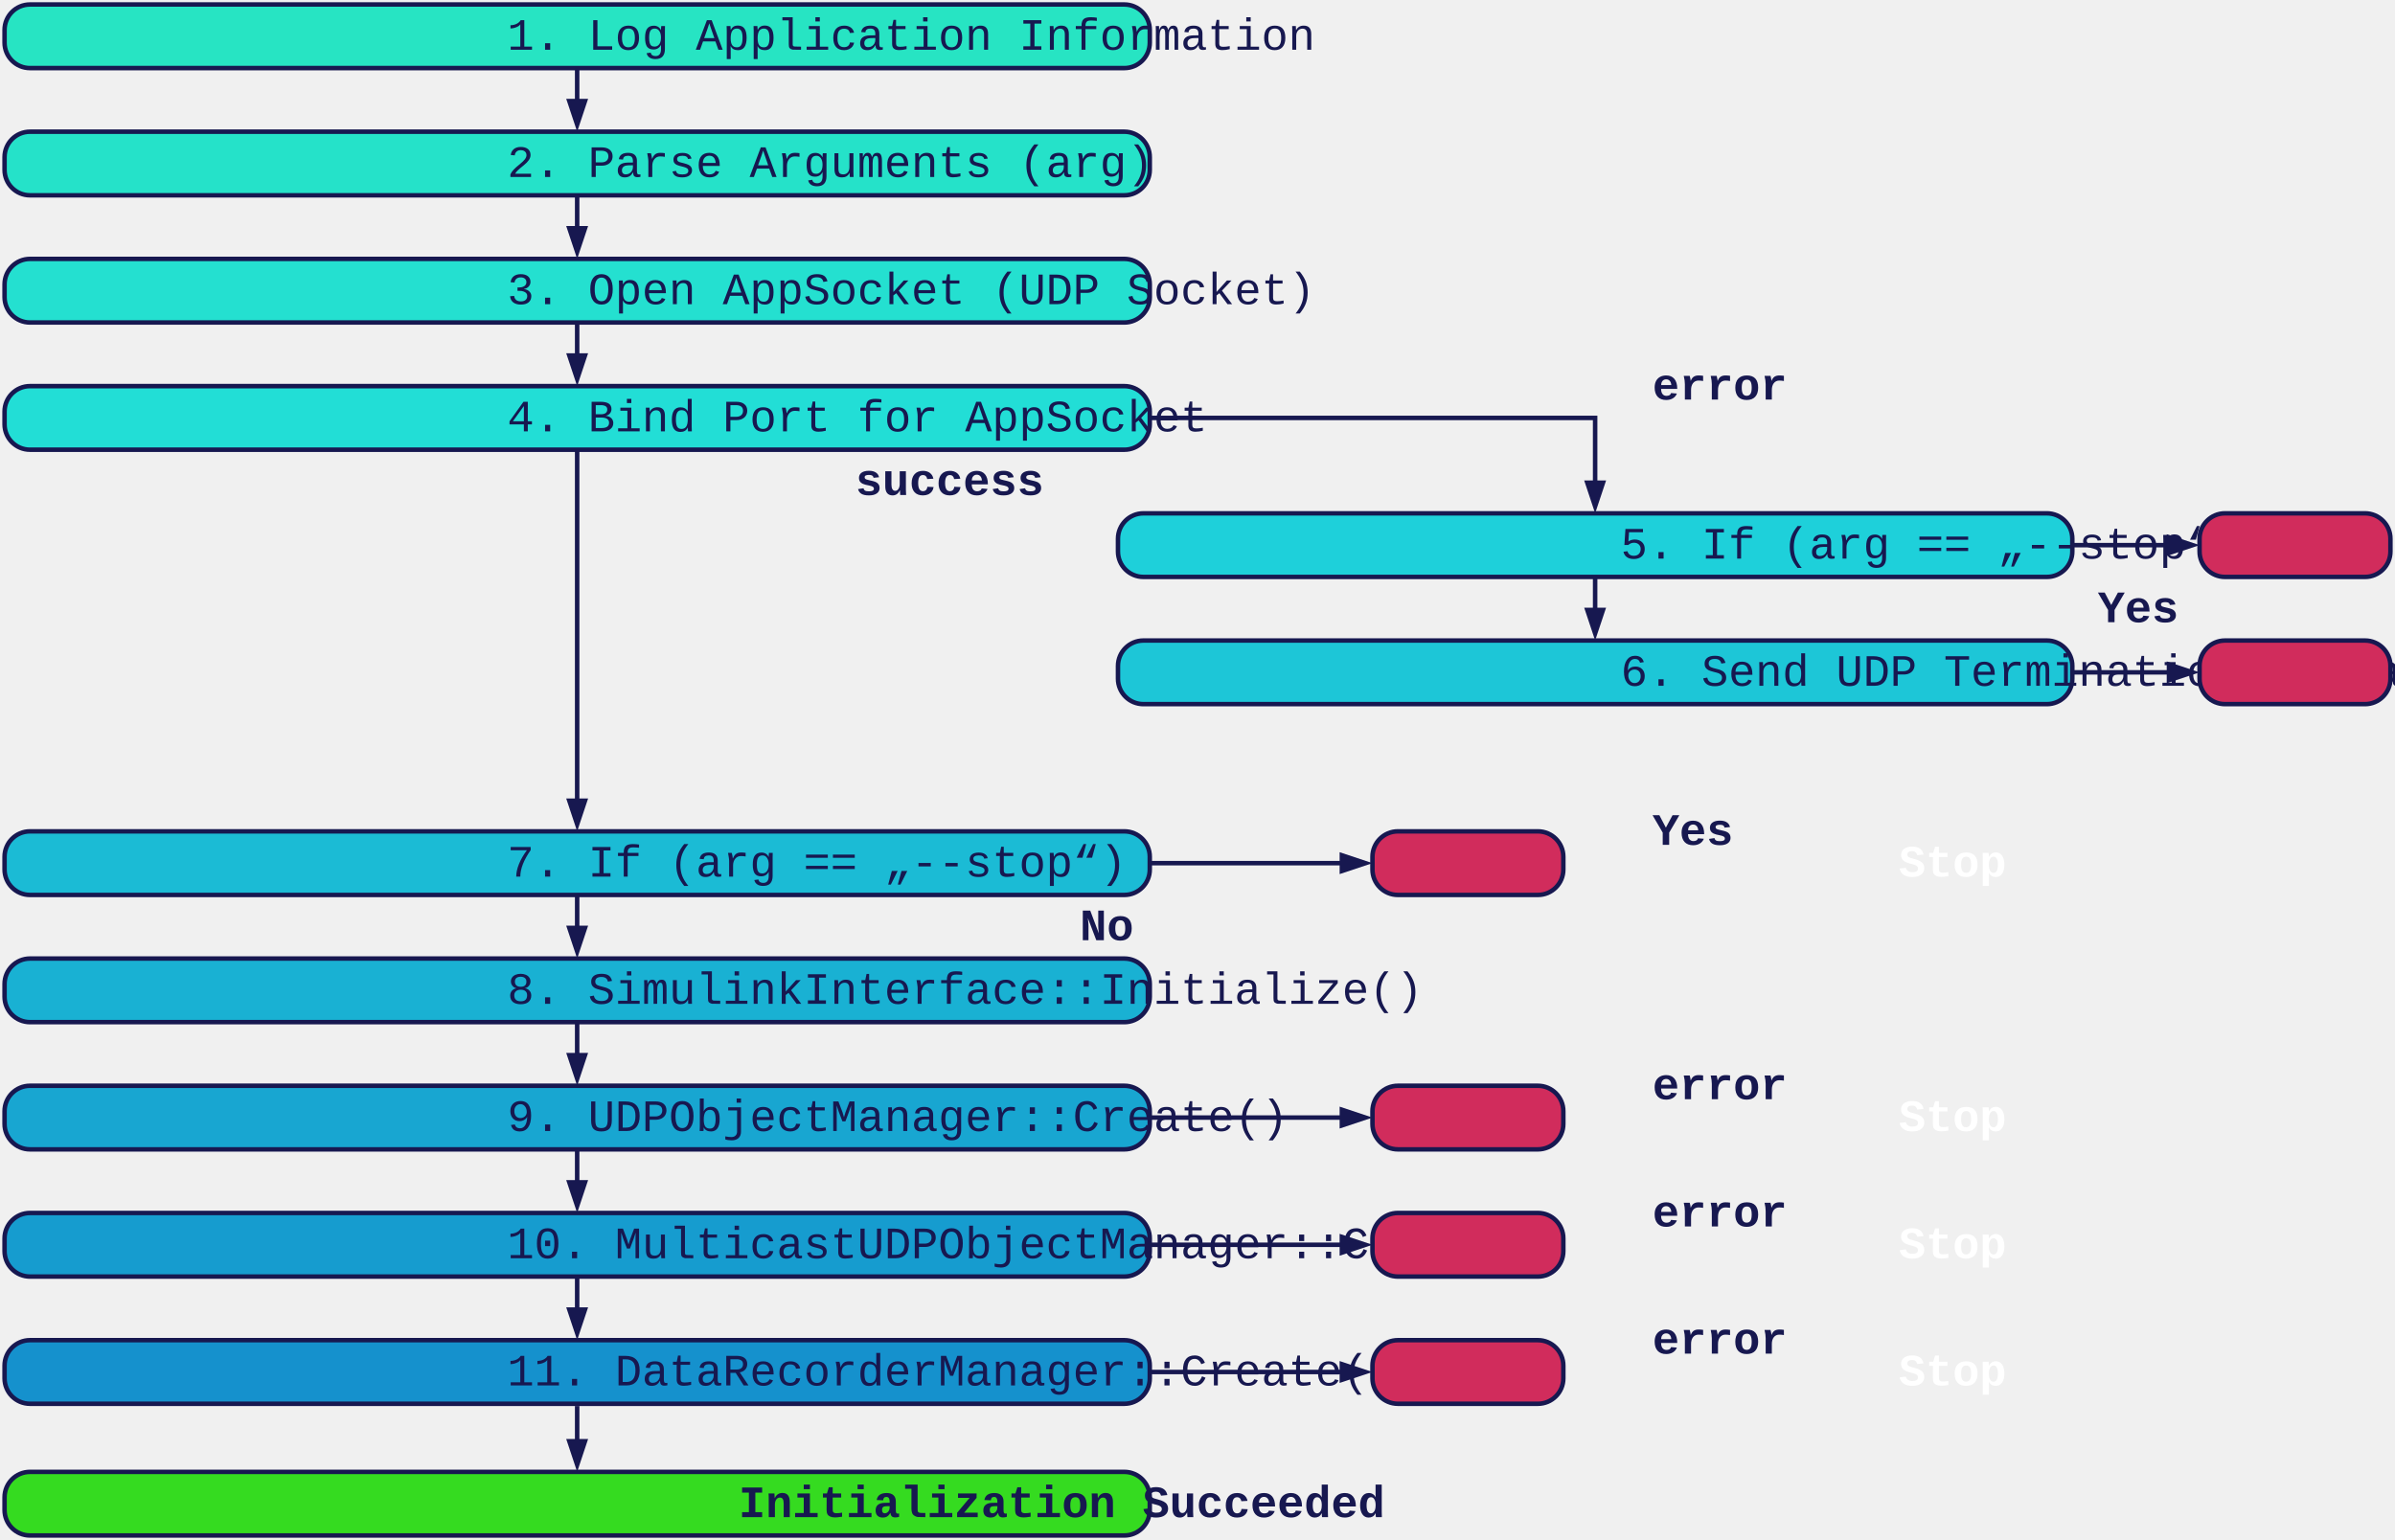
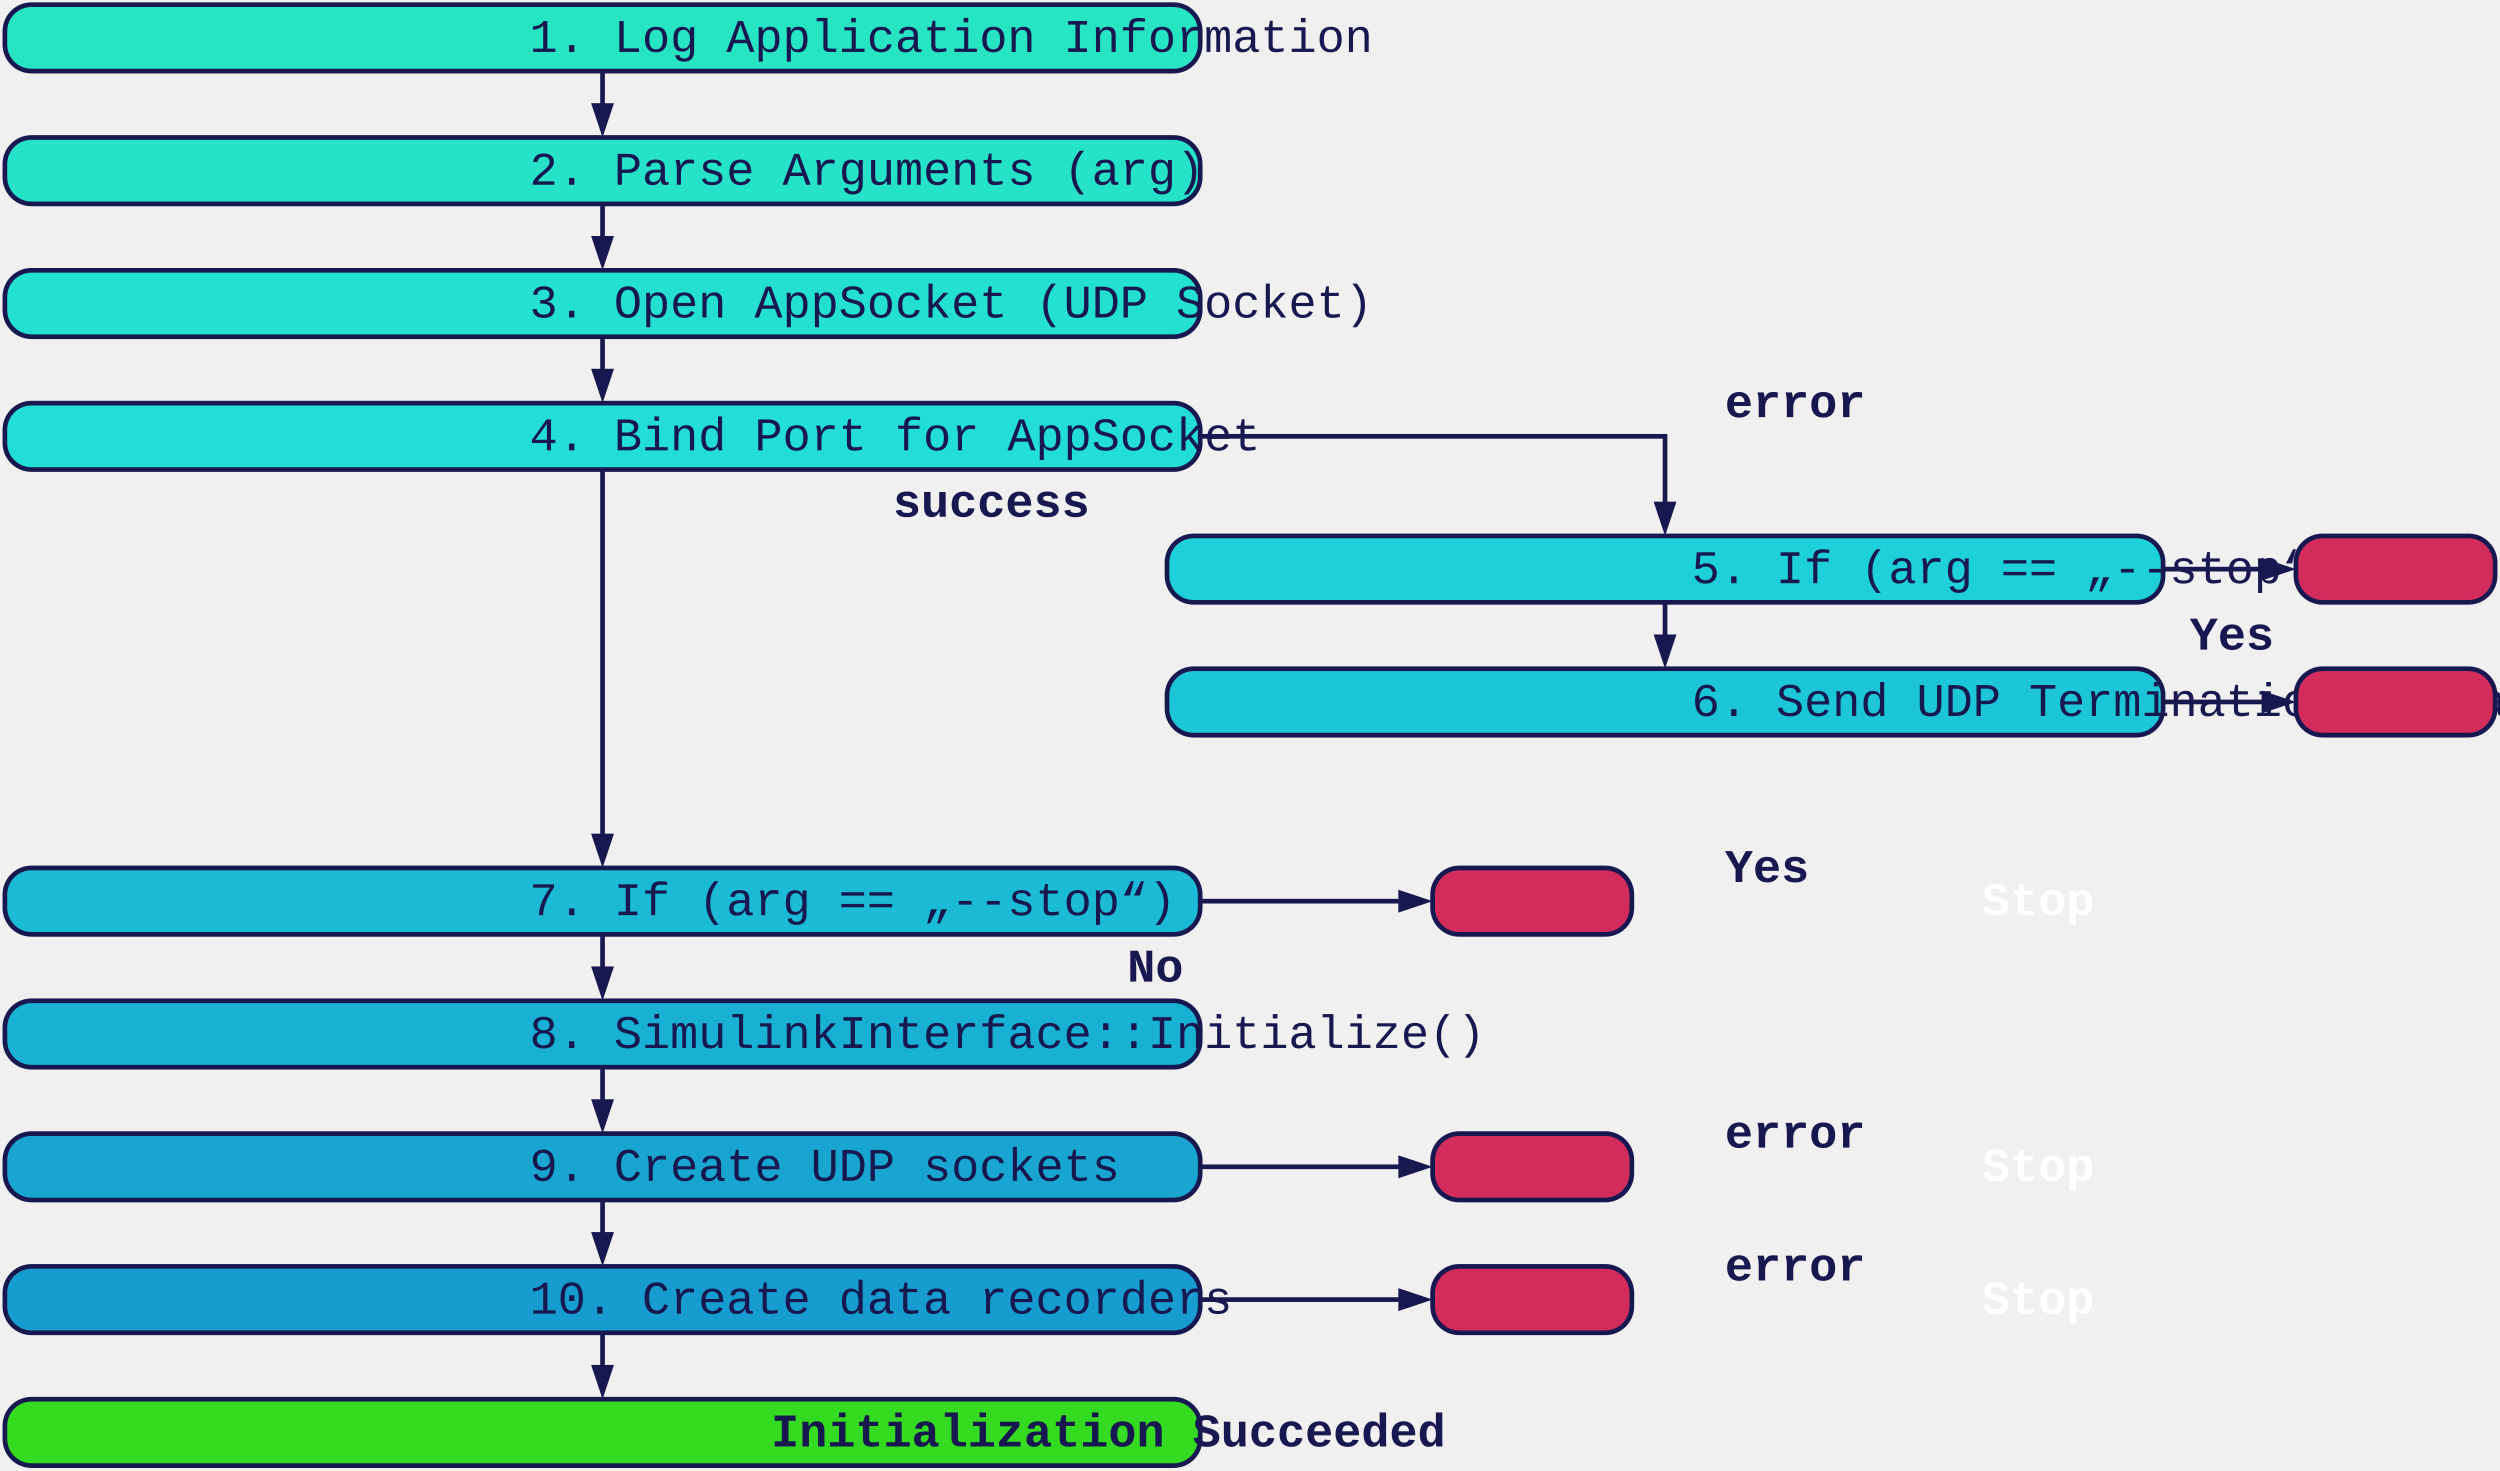
- <svg xmlns="http://www.w3.org/2000/svg" xmlns:ns1="http://schemas.microsoft.com/visio/2003/SVGExtensions/" xmlns:xlink="http://www.w3.org/1999/xlink" width="7.41in" height="4.766in" viewBox="0 0 533.496 343.157" xml:space="preserve" color-interpolation-filters="sRGB" class="st20">
+ <svg xmlns="http://www.w3.org/2000/svg" xmlns:ns1="http://schemas.microsoft.com/visio/2003/SVGExtensions/" xmlns:xlink="http://www.w3.org/1999/xlink" width="7.41in" height="4.358in" viewBox="0 0 533.496 313.811" xml:space="preserve" color-interpolation-filters="sRGB" class="st19">
  <ns1:documentProperties ns1:langID="1031" ns1:metric="true" ns1:viewMarkup="false">
    <ns1:userDefs>
      <ns1:ud ns1:nameU="msvNoAutoConnect" ns1:val="VT0(1):26" />
    </ns1:userDefs>
  </ns1:documentProperties>
  <style type="text/css">
-     
-         .st1 {marker-end:url(#mrkr13-6);stroke:#171850;stroke-width:1}
-         .st2 {fill:#171850;fill-opacity:1;stroke:#171850;stroke-opacity:1;stroke-width:0.41}
-         .st3 {fill:none;stroke:none;stroke-linecap:round;stroke-linejoin:round;stroke-width:0.75}
-         .st4 {fill:#171850;font-family:Courier New;font-size:0.833em;font-weight:bold}
-         .st5 {fill:#25e2c9;stroke:#171850;stroke-width:1}
-         .st6 {fill:#171850;font-family:Courier New;font-size:0.833em}
-         .st7 {fill:#24e0d0;stroke:#171850;stroke-width:1}
-         .st8 {fill:#22ded6;stroke:#171850;stroke-width:1}
-         .st9 {fill:#1ed0da;stroke:#171850;stroke-width:1}
-         .st10 {fill:#1dc6d7;stroke:#171850;stroke-width:1}
-         .st11 {fill:#1bbbd5;stroke:#171850;stroke-width:1}
-         .st12 {fill:#19b1d3;stroke:#171850;stroke-width:1}
-         .st13 {fill:#18a6d1;stroke:#171850;stroke-width:1}
-         .st14 {fill:#27e4c3;stroke:#171850;stroke-width:1}
-         .st15 {fill:#169ccf;stroke:#171850;stroke-width:1}
-         .st16 {fill:#1591cd;stroke:#171850;stroke-width:1}
-         .st17 {fill:#d12c5c;stroke:#171850;stroke-width:1}
-         .st18 {fill:#ffffff;font-family:Courier New;font-size:0.833em;font-weight:bold}
-         .st19 {fill:#35db20;stroke:#171850;stroke-width:1}
-         .st20 {fill:none;fill-rule:evenodd;font-size:12px;overflow:visible;stroke-linecap:square;stroke-miterlimit:3}
-     
-     </style>
+ 	
+ 		.st1 {marker-end:url(#mrkr13-6);stroke:#171850;stroke-width:1}
+ 		.st2 {fill:#171850;fill-opacity:1;stroke:#171850;stroke-opacity:1;stroke-width:0.41}
+ 		.st3 {fill:none;stroke:none;stroke-linecap:round;stroke-linejoin:round;stroke-width:0.75}
+ 		.st4 {fill:#171850;font-family:Courier New;font-size:0.833em;font-weight:bold}
+ 		.st5 {fill:#25e2c9;stroke:#171850;stroke-width:1}
+ 		.st6 {fill:#171850;font-family:Courier New;font-size:0.833em}
+ 		.st7 {fill:#24e0d0;stroke:#171850;stroke-width:1}
+ 		.st8 {fill:#22ded6;stroke:#171850;stroke-width:1}
+ 		.st9 {fill:#1ed0da;stroke:#171850;stroke-width:1}
+ 		.st10 {fill:#1dc6d7;stroke:#171850;stroke-width:1}
+ 		.st11 {fill:#1bbbd5;stroke:#171850;stroke-width:1}
+ 		.st12 {fill:#19b1d3;stroke:#171850;stroke-width:1}
+ 		.st13 {fill:#18a6d1;stroke:#171850;stroke-width:1}
+ 		.st14 {fill:#27e4c3;stroke:#171850;stroke-width:1}
+ 		.st15 {fill:#169ccf;stroke:#171850;stroke-width:1}
+ 		.st16 {fill:#35db20;stroke:#171850;stroke-width:1}
+ 		.st17 {fill:#d12c5c;stroke:#171850;stroke-width:1}
+ 		.st18 {fill:#ffffff;font-family:Courier New;font-size:0.833em;font-weight:bold}
+ 		.st19 {fill:none;fill-rule:evenodd;font-size:12px;overflow:visible;stroke-linecap:square;stroke-miterlimit:3}
+ 	
+ 	</style>
  <defs id="Markers">
    <g id="lend13">
      <path d="M 3 1 L 0 0 L 3 -1 L 3 1 " style="stroke:none" />
    </g>
    <marker id="mrkr13-6" class="st2" ns1:arrowType="13" ns1:arrowSize="0" ns1:setback="7.32" refX="-7.32" orient="auto" markerUnits="strokeWidth" overflow="visible">
      <use xlink:href="#lend13" transform="scale(-2.44,-2.44) " />
    </marker>
  </defs>
  <g ns1:mID="15" ns1:index="7" ns1:groupContext="foregroundPage">
    <ns1:pageProperties ns1:drawingScale="0.0393701" ns1:pageScale="0.0393701" ns1:drawingUnits="24" ns1:shadowOffsetX="9" ns1:shadowOffsetY="-9" />
-     <g id="shape51-1" ns1:mID="51" ns1:groupContext="shape" transform="translate(461.63,-193.339)">
-       <path d="M0 343.16 L21.03 343.16" class="st1" />
-     </g>
-     <g id="shape50-7" ns1:mID="50" ns1:groupContext="shape" transform="translate(471.717,313.811) rotate(90)">
-       <path d="M0 343.16 L6.85 343.16" class="st1" />
-     </g>
-     <g id="shape13-12" ns1:mID="13" ns1:groupContext="shape" transform="translate(698.488,128.559) rotate(90)">
-       <path d="M0 343.16 L6.85 343.16" class="st1" />
-     </g>
-     <g id="shape19-17" ns1:mID="19" ns1:groupContext="shape" transform="translate(234.858,-228.772)">
-       <path d="M0 321.9 L120.47 321.9 L120.47 335.84" class="st1" />
-     </g>
-     <g id="shape21-22" ns1:mID="21" ns1:groupContext="shape" transform="translate(461.63,-221.685)">
-       <path d="M0 343.16 L21.03 343.16" class="st1" />
-     </g>
-     <g id="shape23-27" ns1:mID="23" ns1:groupContext="shape" transform="translate(256.118,-150.819)">
-       <path d="M0 343.16 L42.29 343.16" class="st1" />
-     </g>
-     <g id="shape34-32" ns1:mID="34" ns1:groupContext="shape" transform="translate(256.118,-94.126)">
-       <path d="M0 343.16 L42.29 343.16" class="st1" />
-     </g>
-     <g id="shape11-37" ns1:mID="11" ns1:groupContext="shape" transform="translate(471.717,43.5197) rotate(90)">
-       <path d="M0 343.16 L6.85 343.16" class="st1" />
-     </g>
-     <g id="shape12-42" ns1:mID="12" ns1:groupContext="shape" transform="translate(471.717,71.8661) rotate(90)">
-       <path d="M0 343.16 L6.85 343.16" class="st1" />
-     </g>
-     <g id="shape14-47" ns1:mID="14" ns1:groupContext="shape" transform="translate(471.717,199.425) rotate(90)">
-       <path d="M0 343.16 L6.85 343.16" class="st1" />
-     </g>
-     <g id="shape16-52" ns1:mID="16" ns1:groupContext="shape" transform="translate(471.717,227.772) rotate(90)">
-       <path d="M0 343.16 L6.85 343.16" class="st1" />
-     </g>
-     <g id="shape17-57" ns1:mID="17" ns1:groupContext="shape" transform="translate(471.717,256.118) rotate(90)">
-       <path d="M0 343.16 L6.85 343.16" class="st1" />
-     </g>
-     <g id="shape18-62" ns1:mID="18" ns1:groupContext="shape" transform="translate(471.717,100.213) rotate(90)">
-       <path d="M0 343.16 L77.72 343.16" class="st1" />
-     </g>
-     <g id="shape26-67" ns1:mID="26" ns1:groupContext="shape" transform="translate(71.8661,-228.772)">
-       <ns1:textBlock ns1:margins="rect(4,4,4,4)" ns1:tabSpace="42.5197" />
-       <ns1:textRect cx="28.346" cy="336.071" width="56.7" height="14.173" />
-       <rect x="0" y="328.984" width="56.693" height="14.173" class="st3" />
-       <text x="10.69" y="339.07" class="st4" ns1:langID="1031">
+     <g id="shape51-1" ns1:mID="51" ns1:groupContext="shape" transform="translate(461.63,-163.992)">
+       <path d="M0 313.81 L21.03 313.81" class="st1" />
+     </g>
+     <g id="shape13-7" ns1:mID="13" ns1:groupContext="shape" transform="translate(669.142,128.559) rotate(90)">
+       <path d="M0 313.81 L6.85 313.81" class="st1" />
+     </g>
+     <g id="shape19-12" ns1:mID="19" ns1:groupContext="shape" transform="translate(234.858,-199.425)">
+       <path d="M0 292.55 L120.47 292.55 L120.47 306.49" class="st1" />
+     </g>
+     <g id="shape21-17" ns1:mID="21" ns1:groupContext="shape" transform="translate(461.63,-192.339)">
+       <path d="M0 313.81 L21.03 313.81" class="st1" />
+     </g>
+     <g id="shape23-22" ns1:mID="23" ns1:groupContext="shape" transform="translate(256.118,-121.472)">
+       <path d="M0 313.81 L42.29 313.81" class="st1" />
+     </g>
+     <g id="shape34-27" ns1:mID="34" ns1:groupContext="shape" transform="translate(256.118,-64.7795)">
+       <path d="M0 313.81 L42.29 313.81" class="st1" />
+     </g>
+     <g id="shape11-32" ns1:mID="11" ns1:groupContext="shape" transform="translate(442.37,43.5197) rotate(90)">
+       <path d="M0 313.81 L6.85 313.81" class="st1" />
+     </g>
+     <g id="shape12-37" ns1:mID="12" ns1:groupContext="shape" transform="translate(442.37,71.8661) rotate(90)">
+       <path d="M0 313.81 L6.85 313.81" class="st1" />
+     </g>
+     <g id="shape14-42" ns1:mID="14" ns1:groupContext="shape" transform="translate(442.37,199.425) rotate(90)">
+       <path d="M0 313.81 L6.85 313.81" class="st1" />
+     </g>
+     <g id="shape16-47" ns1:mID="16" ns1:groupContext="shape" transform="translate(442.37,227.772) rotate(90)">
+       <path d="M0 313.81 L6.85 313.81" class="st1" />
+     </g>
+     <g id="shape17-52" ns1:mID="17" ns1:groupContext="shape" transform="translate(442.37,256.118) rotate(90)">
+       <path d="M0 313.81 L6.85 313.81" class="st1" />
+     </g>
+     <g id="shape18-57" ns1:mID="18" ns1:groupContext="shape" transform="translate(442.37,100.213) rotate(90)">
+       <path d="M0 313.81 L77.72 313.81" class="st1" />
+     </g>
+     <g id="shape26-62" ns1:mID="26" ns1:groupContext="shape" transform="translate(71.8661,-199.425)">
+       <ns1:textBlock ns1:margins="rect(4,4,4,4)" ns1:tabSpace="42.5197" />
+       <ns1:textRect cx="28.346" cy="306.724" width="56.7" height="14.173" />
+       <rect x="0" y="299.638" width="56.693" height="14.173" class="st3" />
+       <text x="10.69" y="309.72" class="st4" ns1:langID="1031">
        <ns1:paragraph ns1:horizAlign="2" />
        <ns1:tabList />success</text>
    </g>
-     <g id="shape27-70" ns1:mID="27" ns1:groupContext="shape" transform="translate(256.118,-250.031)">
-       <ns1:textBlock ns1:margins="rect(4,4,4,4)" ns1:tabSpace="42.5197" />
-       <ns1:textRect cx="28.346" cy="336.071" width="56.7" height="14.173" />
-       <rect x="0" y="328.984" width="56.693" height="14.173" class="st3" />
-       <text x="4" y="339.07" class="st4" ns1:langID="1031">
+     <g id="shape27-65" ns1:mID="27" ns1:groupContext="shape" transform="translate(256.118,-220.685)">
+       <ns1:textBlock ns1:margins="rect(4,4,4,4)" ns1:tabSpace="42.5197" />
+       <ns1:textRect cx="28.346" cy="306.724" width="56.7" height="14.173" />
+       <rect x="0" y="299.638" width="56.693" height="14.173" class="st3" />
+       <text x="4" y="309.72" class="st4" ns1:langID="1031">
        <ns1:paragraph />
        <ns1:tabList />error</text>
    </g>
-     <g id="shape28-73" ns1:mID="28" ns1:groupContext="shape" transform="translate(355.331,-200.425)">
-       <ns1:textBlock ns1:margins="rect(4,4,4,4)" ns1:tabSpace="42.5197" />
-       <ns1:textRect cx="14.173" cy="336.071" width="28.35" height="14.173" />
-       <rect x="0" y="328.984" width="28.346" height="14.173" class="st3" />
-       <text x="4" y="339.07" class="st4" ns1:langID="1031">
+     <g id="shape28-68" ns1:mID="28" ns1:groupContext="shape" transform="translate(355.331,-171.079)">
+       <ns1:textBlock ns1:margins="rect(4,4,4,4)" ns1:tabSpace="42.5197" />
+       <ns1:textRect cx="14.173" cy="306.724" width="28.35" height="14.173" />
+       <rect x="0" y="299.638" width="28.346" height="14.173" class="st3" />
+       <text x="4" y="309.72" class="st4" ns1:langID="1031">
        <ns1:paragraph />
        <ns1:tabList />Yes</text>
    </g>
-     <g id="shape29-76" ns1:mID="29" ns1:groupContext="shape" transform="translate(461.63,-221.685)">
-       <ns1:textBlock ns1:margins="rect(4,4,4,4)" ns1:tabSpace="42.5197" />
-       <ns1:textRect cx="14.173" cy="336.071" width="28.35" height="14.173" />
-       <rect x="0" y="328.984" width="28.346" height="14.173" class="st3" />
-       <text x="4" y="339.07" class="st4" ns1:langID="1031">
+     <g id="shape29-71" ns1:mID="29" ns1:groupContext="shape" transform="translate(461.63,-192.339)">
+       <ns1:textBlock ns1:margins="rect(4,4,4,4)" ns1:tabSpace="42.5197" />
+       <ns1:textRect cx="14.173" cy="306.724" width="28.35" height="14.173" />
+       <rect x="0" y="299.638" width="28.346" height="14.173" class="st3" />
+       <text x="4" y="309.72" class="st4" ns1:langID="1031">
        <ns1:paragraph />
        <ns1:tabList />No</text>
    </g>
-     <g id="shape30-79" ns1:mID="30" ns1:groupContext="shape" transform="translate(256.118,-150.819)">
-       <ns1:textBlock ns1:margins="rect(4,4,4,4)" ns1:tabSpace="42.5197" />
-       <ns1:textRect cx="14.173" cy="336.071" width="28.35" height="14.173" />
-       <rect x="0" y="328.984" width="28.346" height="14.173" class="st3" />
-       <text x="4" y="339.07" class="st4" ns1:langID="1031">
+     <g id="shape30-74" ns1:mID="30" ns1:groupContext="shape" transform="translate(256.118,-121.472)">
+       <ns1:textBlock ns1:margins="rect(4,4,4,4)" ns1:tabSpace="42.5197" />
+       <ns1:textRect cx="14.173" cy="306.724" width="28.35" height="14.173" />
+       <rect x="0" y="299.638" width="28.346" height="14.173" class="st3" />
+       <text x="4" y="309.72" class="st4" ns1:langID="1031">
        <ns1:paragraph />
        <ns1:tabList />Yes</text>
    </g>
-     <g id="shape31-82" ns1:mID="31" ns1:groupContext="shape" transform="translate(128.559,-129.559)">
-       <ns1:textBlock ns1:margins="rect(4,4,4,4)" ns1:tabSpace="42.5197" />
-       <ns1:textRect cx="14.173" cy="336.071" width="28.35" height="14.173" />
-       <rect x="0" y="328.984" width="28.346" height="14.173" class="st3" />
-       <text x="4" y="339.07" class="st4" ns1:langID="1031">
+     <g id="shape31-77" ns1:mID="31" ns1:groupContext="shape" transform="translate(128.559,-100.213)">
+       <ns1:textBlock ns1:margins="rect(4,4,4,4)" ns1:tabSpace="42.5197" />
+       <ns1:textRect cx="14.173" cy="306.724" width="28.35" height="14.173" />
+       <rect x="0" y="299.638" width="28.346" height="14.173" class="st3" />
+       <text x="4" y="309.72" class="st4" ns1:langID="1031">
        <ns1:paragraph />
        <ns1:tabList />No</text>
    </g>
-     <g id="shape33-85" ns1:mID="33" ns1:groupContext="shape" transform="translate(471.717,15.1732) rotate(90)">
-       <path d="M0 343.16 L6.85 343.16" class="st1" />
-     </g>
-     <g id="shape36-90" ns1:mID="36" ns1:groupContext="shape" transform="translate(256.118,-94.126)">
-       <ns1:textBlock ns1:margins="rect(4,4,4,4)" ns1:tabSpace="42.5197" />
-       <ns1:textRect cx="21.26" cy="336.071" width="42.52" height="14.173" />
-       <rect x="0" y="328.984" width="42.52" height="14.173" class="st3" />
-       <text x="4" y="339.07" class="st4" ns1:langID="1031">
+     <g id="shape33-80" ns1:mID="33" ns1:groupContext="shape" transform="translate(442.37,15.1732) rotate(90)">
+       <path d="M0 313.81 L6.85 313.81" class="st1" />
+     </g>
+     <g id="shape36-85" ns1:mID="36" ns1:groupContext="shape" transform="translate(256.118,-64.7795)">
+       <ns1:textBlock ns1:margins="rect(4,4,4,4)" ns1:tabSpace="42.5197" />
+       <ns1:textRect cx="21.26" cy="306.724" width="42.52" height="14.173" />
+       <rect x="0" y="299.638" width="42.52" height="14.173" class="st3" />
+       <text x="4" y="309.72" class="st4" ns1:langID="1031">
        <ns1:paragraph />
        <ns1:tabList />error</text>
    </g>
-     <g id="shape40-93" ns1:mID="40" ns1:groupContext="shape" transform="translate(256.118,-65.7795)">
-       <path d="M0 343.16 L42.29 343.16" class="st1" />
-     </g>
-     <g id="shape41-98" ns1:mID="41" ns1:groupContext="shape" transform="translate(256.118,-37.4331)">
-       <path d="M0 343.16 L42.29 343.16" class="st1" />
-     </g>
-     <g id="shape42-103" ns1:mID="42" ns1:groupContext="shape" transform="translate(471.717,284.465) rotate(90)">
-       <path d="M0 343.16 L6.85 343.16" class="st1" />
-     </g>
-     <g id="shape47-108" ns1:mID="47" ns1:groupContext="shape" transform="translate(256.118,-37.4331)">
-       <ns1:textBlock ns1:margins="rect(4,4,4,4)" ns1:tabSpace="42.5197" />
-       <ns1:textRect cx="21.26" cy="336.071" width="42.52" height="14.173" />
-       <rect x="0" y="328.984" width="42.52" height="14.173" class="st3" />
-       <text x="4" y="339.07" class="st4" ns1:langID="1031">
+     <g id="shape40-88" ns1:mID="40" ns1:groupContext="shape" transform="translate(256.118,-36.4331)">
+       <path d="M0 313.81 L42.29 313.81" class="st1" />
+     </g>
+     <g id="shape42-93" ns1:mID="42" ns1:groupContext="shape" transform="translate(442.37,284.465) rotate(90)">
+       <path d="M0 313.81 L6.85 313.81" class="st1" />
+     </g>
+     <g id="shape1-98" ns1:mID="1" ns1:groupContext="shape" transform="translate(1,-270.291)">
+       <ns1:textBlock ns1:margins="rect(4,4,4,4)" ns1:tabSpace="42.5197" />
+       <ns1:textRect cx="127.559" cy="306.724" width="255.12" height="14.173" />
+       <rect x="0" y="299.638" width="255.118" height="14.173" rx="5.669" ry="5.669" class="st5" />
+       <text x="4" y="309.72" class="st6" ns1:langID="1031">
+         <ns1:paragraph />
+         <ns1:tabList />2. Parse Arguments (arg)</text>
+     </g>
+     <g id="shape2-101" ns1:mID="2" ns1:groupContext="shape" transform="translate(1,-241.945)">
+       <ns1:textBlock ns1:margins="rect(4,4,4,4)" ns1:tabSpace="42.5197" />
+       <ns1:textRect cx="127.559" cy="306.724" width="255.12" height="14.173" />
+       <rect x="0" y="299.638" width="255.118" height="14.173" rx="5.669" ry="5.669" class="st7" />
+       <text x="4" y="309.72" class="st6" ns1:langID="1031">
+         <ns1:paragraph />
+         <ns1:tabList />3. Open AppSocket (UDP Socket)</text>
+     </g>
+     <g id="shape3-104" ns1:mID="3" ns1:groupContext="shape" transform="translate(1.00001,-213.598)">
+       <ns1:textBlock ns1:margins="rect(4,4,4,4)" ns1:tabSpace="42.5197" />
+       <ns1:textRect cx="127.559" cy="306.724" width="255.12" height="14.173" />
+       <rect x="0" y="299.638" width="255.118" height="14.173" rx="5.669" ry="5.669" class="st8" />
+       <text x="4" y="309.72" class="st6" ns1:langID="1031">
+         <ns1:paragraph />
+         <ns1:tabList />4. Bind Port for AppSocket</text>
+     </g>
+     <g id="shape4-107" ns1:mID="4" ns1:groupContext="shape" transform="translate(249.032,-185.252)">
+       <ns1:textBlock ns1:margins="rect(4,4,4,4)" ns1:tabSpace="42.5197" />
+       <ns1:textRect cx="106.299" cy="306.724" width="212.6" height="14.173" />
+       <rect x="0" y="299.638" width="212.598" height="14.173" rx="5.669" ry="5.669" class="st9" />
+       <text x="4" y="309.72" class="st6" ns1:langID="1031">
+         <ns1:paragraph />
+         <ns1:tabList />5. If (arg == „--stop“)</text>
+     </g>
+     <g id="shape5-110" ns1:mID="5" ns1:groupContext="shape" transform="translate(249.032,-156.905)">
+       <ns1:textBlock ns1:margins="rect(4,4,4,4)" ns1:tabSpace="42.5197" />
+       <ns1:textRect cx="106.299" cy="306.724" width="212.6" height="14.173" />
+       <rect x="0" y="299.638" width="212.598" height="14.173" rx="5.669" ry="5.669" class="st10" />
+       <text x="4" y="309.72" class="st6" ns1:langID="1031">
+         <ns1:paragraph />
+         <ns1:tabList />6. Send UDP Termination Message</text>
+     </g>
+     <g id="shape6-113" ns1:mID="6" ns1:groupContext="shape" transform="translate(1,-114.386)">
+       <ns1:textBlock ns1:margins="rect(4,4,4,4)" ns1:tabSpace="42.5197" />
+       <ns1:textRect cx="127.559" cy="306.724" width="255.12" height="14.173" />
+       <rect x="0" y="299.638" width="255.118" height="14.173" rx="5.669" ry="5.669" class="st11" />
+       <text x="4" y="309.72" class="st6" ns1:langID="1031">
+         <ns1:paragraph />
+         <ns1:tabList />7. If (arg == „--stop“)</text>
+     </g>
+     <g id="shape7-116" ns1:mID="7" ns1:groupContext="shape" transform="translate(1,-86.0394)">
+       <ns1:textBlock ns1:margins="rect(4,4,4,4)" ns1:tabSpace="42.5197" />
+       <ns1:textRect cx="127.559" cy="306.724" width="255.12" height="14.173" />
+       <rect x="0" y="299.638" width="255.118" height="14.173" rx="5.669" ry="5.669" class="st12" />
+       <text x="4" y="309.72" class="st6" ns1:langID="1031">
+         <ns1:paragraph />
+         <ns1:tabList />8. SimulinkInterface::Initialize()</text>
+     </g>
+     <g id="shape8-119" ns1:mID="8" ns1:groupContext="shape" transform="translate(1,-57.6929)">
+       <ns1:textBlock ns1:margins="rect(4,4,4,4)" ns1:tabSpace="42.5197" />
+       <ns1:textRect cx="127.559" cy="306.724" width="255.12" height="14.173" />
+       <rect x="0" y="299.638" width="255.118" height="14.173" rx="5.669" ry="5.669" class="st13" />
+       <text x="4" y="309.72" class="st6" ns1:langID="1031">
+         <ns1:paragraph />
+         <ns1:tabList />9. Create UDP sockets</text>
+     </g>
+     <g id="shape32-122" ns1:mID="32" ns1:groupContext="shape" transform="translate(1,-298.638)">
+       <ns1:textBlock ns1:margins="rect(4,4,4,4)" ns1:tabSpace="42.5197" />
+       <ns1:textRect cx="127.559" cy="306.724" width="255.12" height="14.173" />
+       <rect x="0" y="299.638" width="255.118" height="14.173" rx="5.669" ry="5.669" class="st14" />
+       <text x="4" y="309.72" class="st6" ns1:langID="1031">
+         <ns1:paragraph />
+         <ns1:tabList />1. Log Application Information</text>
+     </g>
+     <g id="shape43-125" ns1:mID="43" ns1:groupContext="shape" transform="translate(1.00001,-29.3465)">
+       <ns1:textBlock ns1:margins="rect(4,4,4,4)" ns1:tabSpace="42.5197" />
+       <ns1:textRect cx="127.559" cy="306.724" width="255.12" height="14.173" />
+       <rect x="0" y="299.638" width="255.118" height="14.173" rx="5.669" ry="5.669" class="st15" />
+       <text x="4" y="309.72" class="st6" ns1:langID="1031">
+         <ns1:paragraph />
+         <ns1:tabList />10. Create data recorders</text>
+     </g>
+     <g id="shape44-128" ns1:mID="44" ns1:groupContext="shape" transform="translate(1.00001,-1)">
+       <ns1:textBlock ns1:margins="rect(4,4,4,4)" ns1:tabSpace="42.5197" />
+       <ns1:textRect cx="127.559" cy="306.724" width="255.12" height="14.173" />
+       <rect x="0" y="299.638" width="255.118" height="14.173" rx="5.669" ry="5.669" class="st16" />
+       <text x="55.55" y="309.72" class="st4" ns1:langID="1031">
+         <ns1:paragraph ns1:horizAlign="1" />
+         <ns1:tabList />Initialization Succeeded</text>
+     </g>
+     <g id="shape24-131" ns1:mID="24" ns1:groupContext="shape" transform="translate(305.724,-114.386)">
+       <ns1:textBlock ns1:margins="rect(4,4,4,4)" ns1:tabSpace="42.5197" />
+       <ns1:textRect cx="21.26" cy="306.724" width="42.52" height="14.173" />
+       <rect x="0" y="299.638" width="42.52" height="14.173" rx="5.669" ry="5.669" class="st17" />
+       <text x="9.26" y="309.72" class="st18" ns1:langID="1031">
+         <ns1:paragraph ns1:horizAlign="1" />
+         <ns1:tabList />Stop</text>
+     </g>
+     <g id="shape25-134" ns1:mID="25" ns1:groupContext="shape" transform="translate(489.976,-185.252)">
+       <ns1:textBlock ns1:margins="rect(4,4,4,4)" ns1:tabSpace="42.5197" />
+       <ns1:textRect cx="21.26" cy="306.724" width="42.52" height="14.173" />
+       <rect x="0" y="299.638" width="42.52" height="14.173" rx="5.669" ry="5.669" class="st17" />
+       <text x="9.26" y="309.72" class="st18" ns1:langID="1031">
+         <ns1:paragraph ns1:horizAlign="1" />
+         <ns1:tabList />Stop</text>
+     </g>
+     <g id="shape35-137" ns1:mID="35" ns1:groupContext="shape" transform="translate(305.724,-57.6929)">
+       <ns1:textBlock ns1:margins="rect(4,4,4,4)" ns1:tabSpace="42.5197" />
+       <ns1:textRect cx="21.26" cy="306.724" width="42.52" height="14.173" />
+       <rect x="0" y="299.638" width="42.52" height="14.173" rx="5.669" ry="5.669" class="st17" />
+       <text x="9.26" y="309.72" class="st18" ns1:langID="1031">
+         <ns1:paragraph ns1:horizAlign="1" />
+         <ns1:tabList />Stop</text>
+     </g>
+     <g id="shape45-140" ns1:mID="45" ns1:groupContext="shape" transform="translate(305.724,-29.3465)">
+       <ns1:textBlock ns1:margins="rect(4,4,4,4)" ns1:tabSpace="42.5197" />
+       <ns1:textRect cx="21.26" cy="306.724" width="42.52" height="14.173" />
+       <rect x="0" y="299.638" width="42.52" height="14.173" rx="5.669" ry="5.669" class="st17" />
+       <text x="9.26" y="309.72" class="st18" ns1:langID="1031">
+         <ns1:paragraph ns1:horizAlign="1" />
+         <ns1:tabList />Stop</text>
+     </g>
+     <g id="shape48-143" ns1:mID="48" ns1:groupContext="shape" transform="translate(256.118,-36.4331)">
+       <ns1:textBlock ns1:margins="rect(4,4,4,4)" ns1:tabSpace="42.5197" />
+       <ns1:textRect cx="21.26" cy="306.724" width="42.52" height="14.173" />
+       <rect x="0" y="299.638" width="42.52" height="14.173" class="st3" />
+       <text x="4" y="309.72" class="st4" ns1:langID="1031">
        <ns1:paragraph />
        <ns1:tabList />error</text>
    </g>
-     <g id="shape1-111" ns1:mID="1" ns1:groupContext="shape" transform="translate(1,-299.638)">
-       <ns1:textBlock ns1:margins="rect(4,4,4,4)" ns1:tabSpace="42.5197" />
-       <ns1:textRect cx="127.559" cy="336.071" width="255.12" height="14.173" />
-       <rect x="0" y="328.984" width="255.118" height="14.173" rx="5.669" ry="5.669" class="st5" />
-       <text x="4" y="339.07" class="st6" ns1:langID="1031">
-         <ns1:paragraph />
-         <ns1:tabList />2. Parse Arguments (arg)</text>
-     </g>
-     <g id="shape2-114" ns1:mID="2" ns1:groupContext="shape" transform="translate(1,-271.291)">
-       <ns1:textBlock ns1:margins="rect(4,4,4,4)" ns1:tabSpace="42.5197" />
-       <ns1:textRect cx="127.559" cy="336.071" width="255.12" height="14.173" />
-       <rect x="0" y="328.984" width="255.118" height="14.173" rx="5.669" ry="5.669" class="st7" />
-       <text x="4" y="339.07" class="st6" ns1:langID="1031">
-         <ns1:paragraph />
-         <ns1:tabList />3. Open AppSocket (UDP Socket)</text>
-     </g>
-     <g id="shape3-117" ns1:mID="3" ns1:groupContext="shape" transform="translate(1.00001,-242.945)">
-       <ns1:textBlock ns1:margins="rect(4,4,4,4)" ns1:tabSpace="42.5197" />
-       <ns1:textRect cx="127.559" cy="336.071" width="255.12" height="14.173" />
-       <rect x="0" y="328.984" width="255.118" height="14.173" rx="5.669" ry="5.669" class="st8" />
-       <text x="4" y="339.07" class="st6" ns1:langID="1031">
-         <ns1:paragraph />
-         <ns1:tabList />4. Bind Port for AppSocket</text>
-     </g>
-     <g id="shape4-120" ns1:mID="4" ns1:groupContext="shape" transform="translate(249.032,-214.598)">
-       <ns1:textBlock ns1:margins="rect(4,4,4,4)" ns1:tabSpace="42.5197" />
-       <ns1:textRect cx="106.299" cy="336.071" width="212.6" height="14.173" />
-       <rect x="0" y="328.984" width="212.598" height="14.173" rx="5.669" ry="5.669" class="st9" />
-       <text x="4" y="339.07" class="st6" ns1:langID="1031">
-         <ns1:paragraph />
-         <ns1:tabList />5. If (arg == „--stop“)</text>
-     </g>
-     <g id="shape5-123" ns1:mID="5" ns1:groupContext="shape" transform="translate(249.032,-186.252)">
-       <ns1:textBlock ns1:margins="rect(4,4,4,4)" ns1:tabSpace="42.5197" />
-       <ns1:textRect cx="106.299" cy="336.071" width="212.6" height="14.173" />
-       <rect x="0" y="328.984" width="212.598" height="14.173" rx="5.669" ry="5.669" class="st10" />
-       <text x="4" y="339.07" class="st6" ns1:langID="1031">
-         <ns1:paragraph />
-         <ns1:tabList />6. Send UDP Termination Message</text>
-     </g>
-     <g id="shape6-126" ns1:mID="6" ns1:groupContext="shape" transform="translate(1,-143.732)">
-       <ns1:textBlock ns1:margins="rect(4,4,4,4)" ns1:tabSpace="42.5197" />
-       <ns1:textRect cx="127.559" cy="336.071" width="255.12" height="14.173" />
-       <rect x="0" y="328.984" width="255.118" height="14.173" rx="5.669" ry="5.669" class="st11" />
-       <text x="4" y="339.07" class="st6" ns1:langID="1031">
-         <ns1:paragraph />
-         <ns1:tabList />7. If (arg == „--stop“)</text>
-     </g>
-     <g id="shape7-129" ns1:mID="7" ns1:groupContext="shape" transform="translate(1,-115.386)">
-       <ns1:textBlock ns1:margins="rect(4,4,4,4)" ns1:tabSpace="42.5197" />
-       <ns1:textRect cx="127.559" cy="336.071" width="255.12" height="14.173" />
-       <rect x="0" y="328.984" width="255.118" height="14.173" rx="5.669" ry="5.669" class="st12" />
-       <text x="4" y="339.07" class="st6" ns1:langID="1031">
-         <ns1:paragraph />
-         <ns1:tabList />8. SimulinkInterface::Initialize()</text>
-     </g>
-     <g id="shape8-132" ns1:mID="8" ns1:groupContext="shape" transform="translate(1,-87.0394)">
-       <ns1:textBlock ns1:margins="rect(4,4,4,4)" ns1:tabSpace="42.5197" />
-       <ns1:textRect cx="127.559" cy="336.071" width="255.12" height="14.173" />
-       <rect x="0" y="328.984" width="255.118" height="14.173" rx="5.669" ry="5.669" class="st13" />
-       <text x="4" y="339.07" class="st6" ns1:langID="1031">
-         <ns1:paragraph />
-         <ns1:tabList />9. UDPObjectManager::Create()</text>
-     </g>
-     <g id="shape32-135" ns1:mID="32" ns1:groupContext="shape" transform="translate(1,-327.984)">
-       <ns1:textBlock ns1:margins="rect(4,4,4,4)" ns1:tabSpace="42.5197" />
-       <ns1:textRect cx="127.559" cy="336.071" width="255.12" height="14.173" />
-       <rect x="0" y="328.984" width="255.118" height="14.173" rx="5.669" ry="5.669" class="st14" />
-       <text x="4" y="339.07" class="st6" ns1:langID="1031">
-         <ns1:paragraph />
-         <ns1:tabList />1. Log Application Information</text>
-     </g>
-     <g id="shape43-138" ns1:mID="43" ns1:groupContext="shape" transform="translate(1.00001,-58.6929)">
-       <ns1:textBlock ns1:margins="rect(4,4,4,4)" ns1:tabSpace="42.5197" />
-       <ns1:textRect cx="127.559" cy="336.071" width="255.12" height="14.173" />
-       <rect x="0" y="328.984" width="255.118" height="14.173" rx="5.669" ry="5.669" class="st15" />
-       <text x="4" y="339.07" class="st6" ns1:langID="1031">
-         <ns1:paragraph />
-         <ns1:tabList />10. MulticastUDPObjectManager::Create()</text>
-     </g>
-     <g id="shape44-141" ns1:mID="44" ns1:groupContext="shape" transform="translate(1.00001,-30.3465)">
-       <ns1:textBlock ns1:margins="rect(4,4,4,4)" ns1:tabSpace="42.5197" />
-       <ns1:textRect cx="127.559" cy="336.071" width="255.12" height="14.173" />
-       <rect x="0" y="328.984" width="255.118" height="14.173" rx="5.669" ry="5.669" class="st16" />
-       <text x="4" y="339.07" class="st6" ns1:langID="1031">
-         <ns1:paragraph />
-         <ns1:tabList />11. DataRecorderManager::Create()</text>
-     </g>
-     <g id="shape24-144" ns1:mID="24" ns1:groupContext="shape" transform="translate(305.724,-143.732)">
-       <ns1:textBlock ns1:margins="rect(4,4,4,4)" ns1:tabSpace="42.5197" />
-       <ns1:textRect cx="21.26" cy="336.071" width="42.52" height="14.173" />
-       <rect x="0" y="328.984" width="42.52" height="14.173" rx="5.669" ry="5.669" class="st17" />
-       <text x="9.26" y="339.07" class="st18" ns1:langID="1031">
-         <ns1:paragraph ns1:horizAlign="1" />
-         <ns1:tabList />Stop</text>
-     </g>
-     <g id="shape25-147" ns1:mID="25" ns1:groupContext="shape" transform="translate(489.976,-214.598)">
-       <ns1:textBlock ns1:margins="rect(4,4,4,4)" ns1:tabSpace="42.5197" />
-       <ns1:textRect cx="21.26" cy="336.071" width="42.52" height="14.173" />
-       <rect x="0" y="328.984" width="42.52" height="14.173" rx="5.669" ry="5.669" class="st17" />
-       <text x="9.26" y="339.07" class="st18" ns1:langID="1031">
-         <ns1:paragraph ns1:horizAlign="1" />
-         <ns1:tabList />Stop</text>
-     </g>
-     <g id="shape35-150" ns1:mID="35" ns1:groupContext="shape" transform="translate(305.724,-87.0394)">
-       <ns1:textBlock ns1:margins="rect(4,4,4,4)" ns1:tabSpace="42.5197" />
-       <ns1:textRect cx="21.26" cy="336.071" width="42.52" height="14.173" />
-       <rect x="0" y="328.984" width="42.52" height="14.173" rx="5.669" ry="5.669" class="st17" />
-       <text x="9.26" y="339.07" class="st18" ns1:langID="1031">
-         <ns1:paragraph ns1:horizAlign="1" />
-         <ns1:tabList />Stop</text>
-     </g>
-     <g id="shape45-153" ns1:mID="45" ns1:groupContext="shape" transform="translate(305.724,-58.6929)">
-       <ns1:textBlock ns1:margins="rect(4,4,4,4)" ns1:tabSpace="42.5197" />
-       <ns1:textRect cx="21.26" cy="336.071" width="42.52" height="14.173" />
-       <rect x="0" y="328.984" width="42.52" height="14.173" rx="5.669" ry="5.669" class="st17" />
-       <text x="9.26" y="339.07" class="st18" ns1:langID="1031">
-         <ns1:paragraph ns1:horizAlign="1" />
-         <ns1:tabList />Stop</text>
-     </g>
-     <g id="shape46-156" ns1:mID="46" ns1:groupContext="shape" transform="translate(305.724,-30.3465)">
-       <ns1:textBlock ns1:margins="rect(4,4,4,4)" ns1:tabSpace="42.5197" />
-       <ns1:textRect cx="21.26" cy="336.071" width="42.52" height="14.173" />
-       <rect x="0" y="328.984" width="42.52" height="14.173" rx="5.669" ry="5.669" class="st17" />
-       <text x="9.26" y="339.07" class="st18" ns1:langID="1031">
-         <ns1:paragraph ns1:horizAlign="1" />
-         <ns1:tabList />Stop</text>
-     </g>
-     <g id="shape48-159" ns1:mID="48" ns1:groupContext="shape" transform="translate(256.118,-65.7795)">
-       <ns1:textBlock ns1:margins="rect(4,4,4,4)" ns1:tabSpace="42.5197" />
-       <ns1:textRect cx="21.26" cy="336.071" width="42.52" height="14.173" />
-       <rect x="0" y="328.984" width="42.52" height="14.173" class="st3" />
-       <text x="4" y="339.07" class="st4" ns1:langID="1031">
-         <ns1:paragraph />
-         <ns1:tabList />error</text>
-     </g>
-     <g id="shape49-162" ns1:mID="49" ns1:groupContext="shape" transform="translate(1.00001,-1)">
-       <ns1:textBlock ns1:margins="rect(4,4,4,4)" ns1:tabSpace="42.5197" />
-       <ns1:textRect cx="127.559" cy="336.071" width="255.12" height="14.173" />
-       <rect x="0" y="328.984" width="255.118" height="14.173" rx="5.669" ry="5.669" class="st19" />
-       <text x="55.55" y="339.07" class="st4" ns1:langID="1031">
-         <ns1:paragraph ns1:horizAlign="1" />
-         <ns1:tabList />Initialization Succeeded</text>
-     </g>
-     <g id="shape52-165" ns1:mID="52" ns1:groupContext="shape" transform="translate(489.976,-186.252)">
-       <ns1:textBlock ns1:margins="rect(4,4,4,4)" ns1:tabSpace="42.5197" />
-       <ns1:textRect cx="21.26" cy="336.071" width="42.52" height="14.173" />
-       <rect x="0" y="328.984" width="42.52" height="14.173" rx="5.669" ry="5.669" class="st17" />
-       <text x="9.26" y="339.07" class="st18" ns1:langID="1031">
+     <g id="shape52-146" ns1:mID="52" ns1:groupContext="shape" transform="translate(489.976,-156.905)">
+       <ns1:textBlock ns1:margins="rect(4,4,4,4)" ns1:tabSpace="42.5197" />
+       <ns1:textRect cx="21.26" cy="306.724" width="42.52" height="14.173" />
+       <rect x="0" y="299.638" width="42.52" height="14.173" rx="5.669" ry="5.669" class="st17" />
+       <text x="9.26" y="309.72" class="st18" ns1:langID="1031">
        <ns1:paragraph ns1:horizAlign="1" />
        <ns1:tabList />Stop</text>
    </g>
  </g>
</svg>
